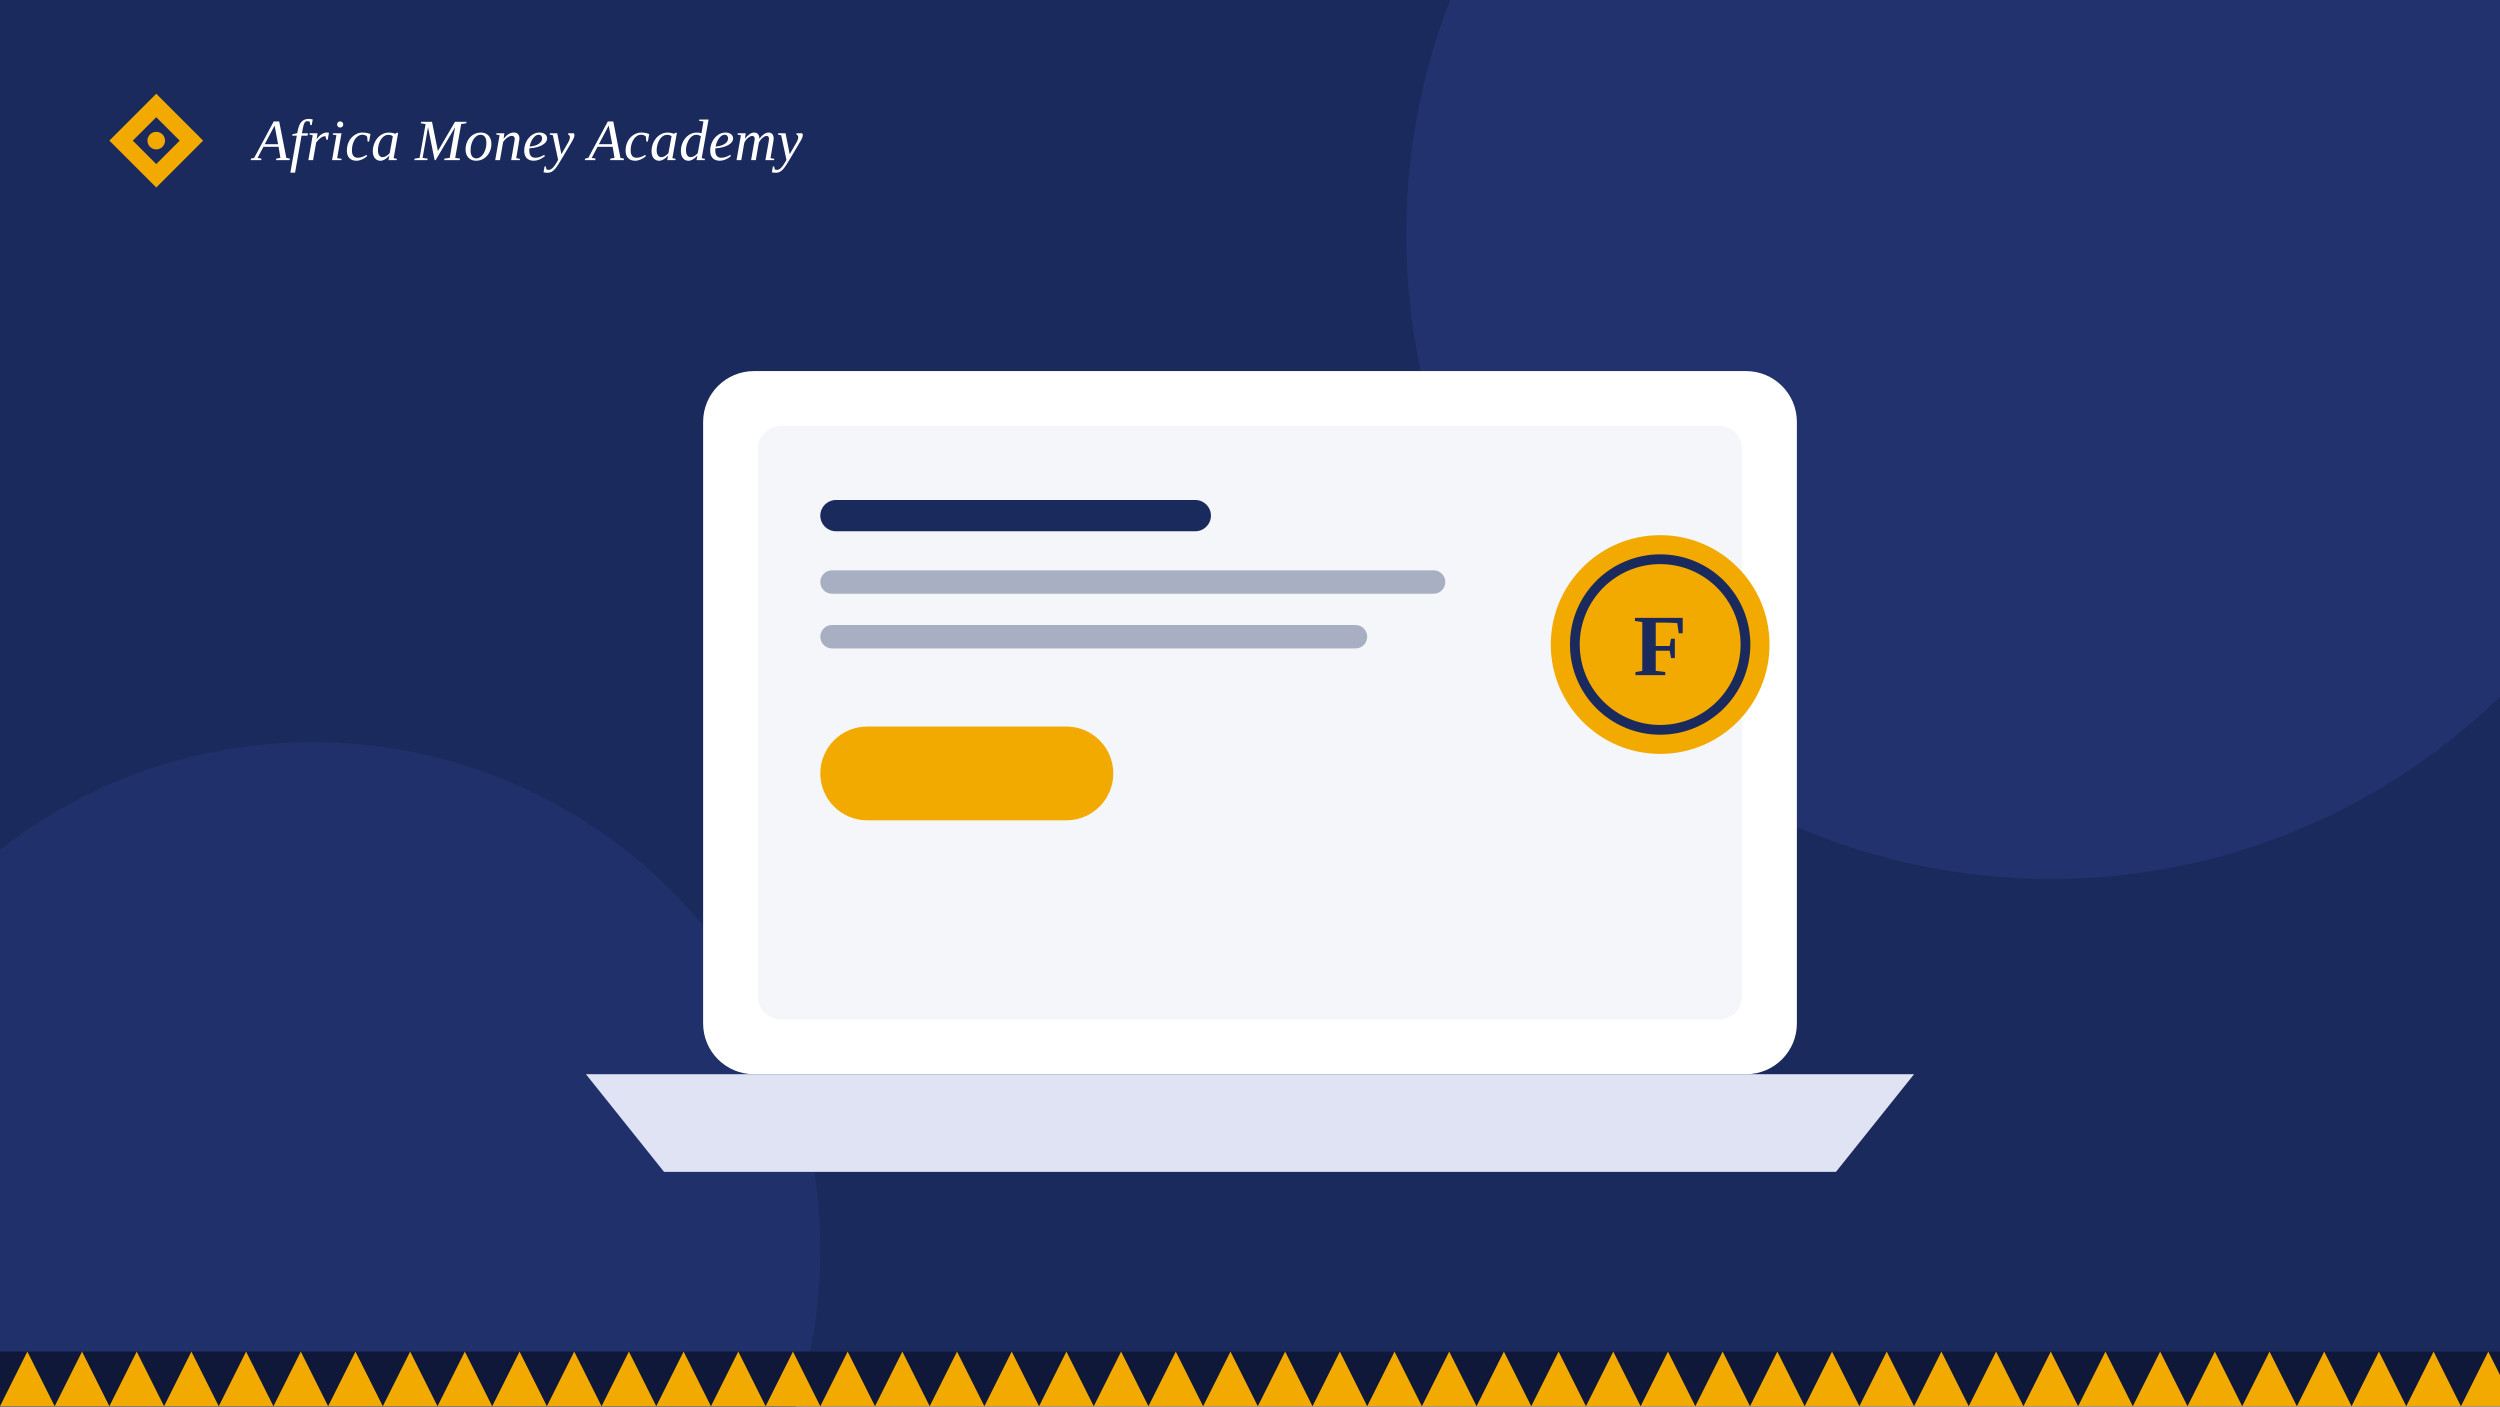
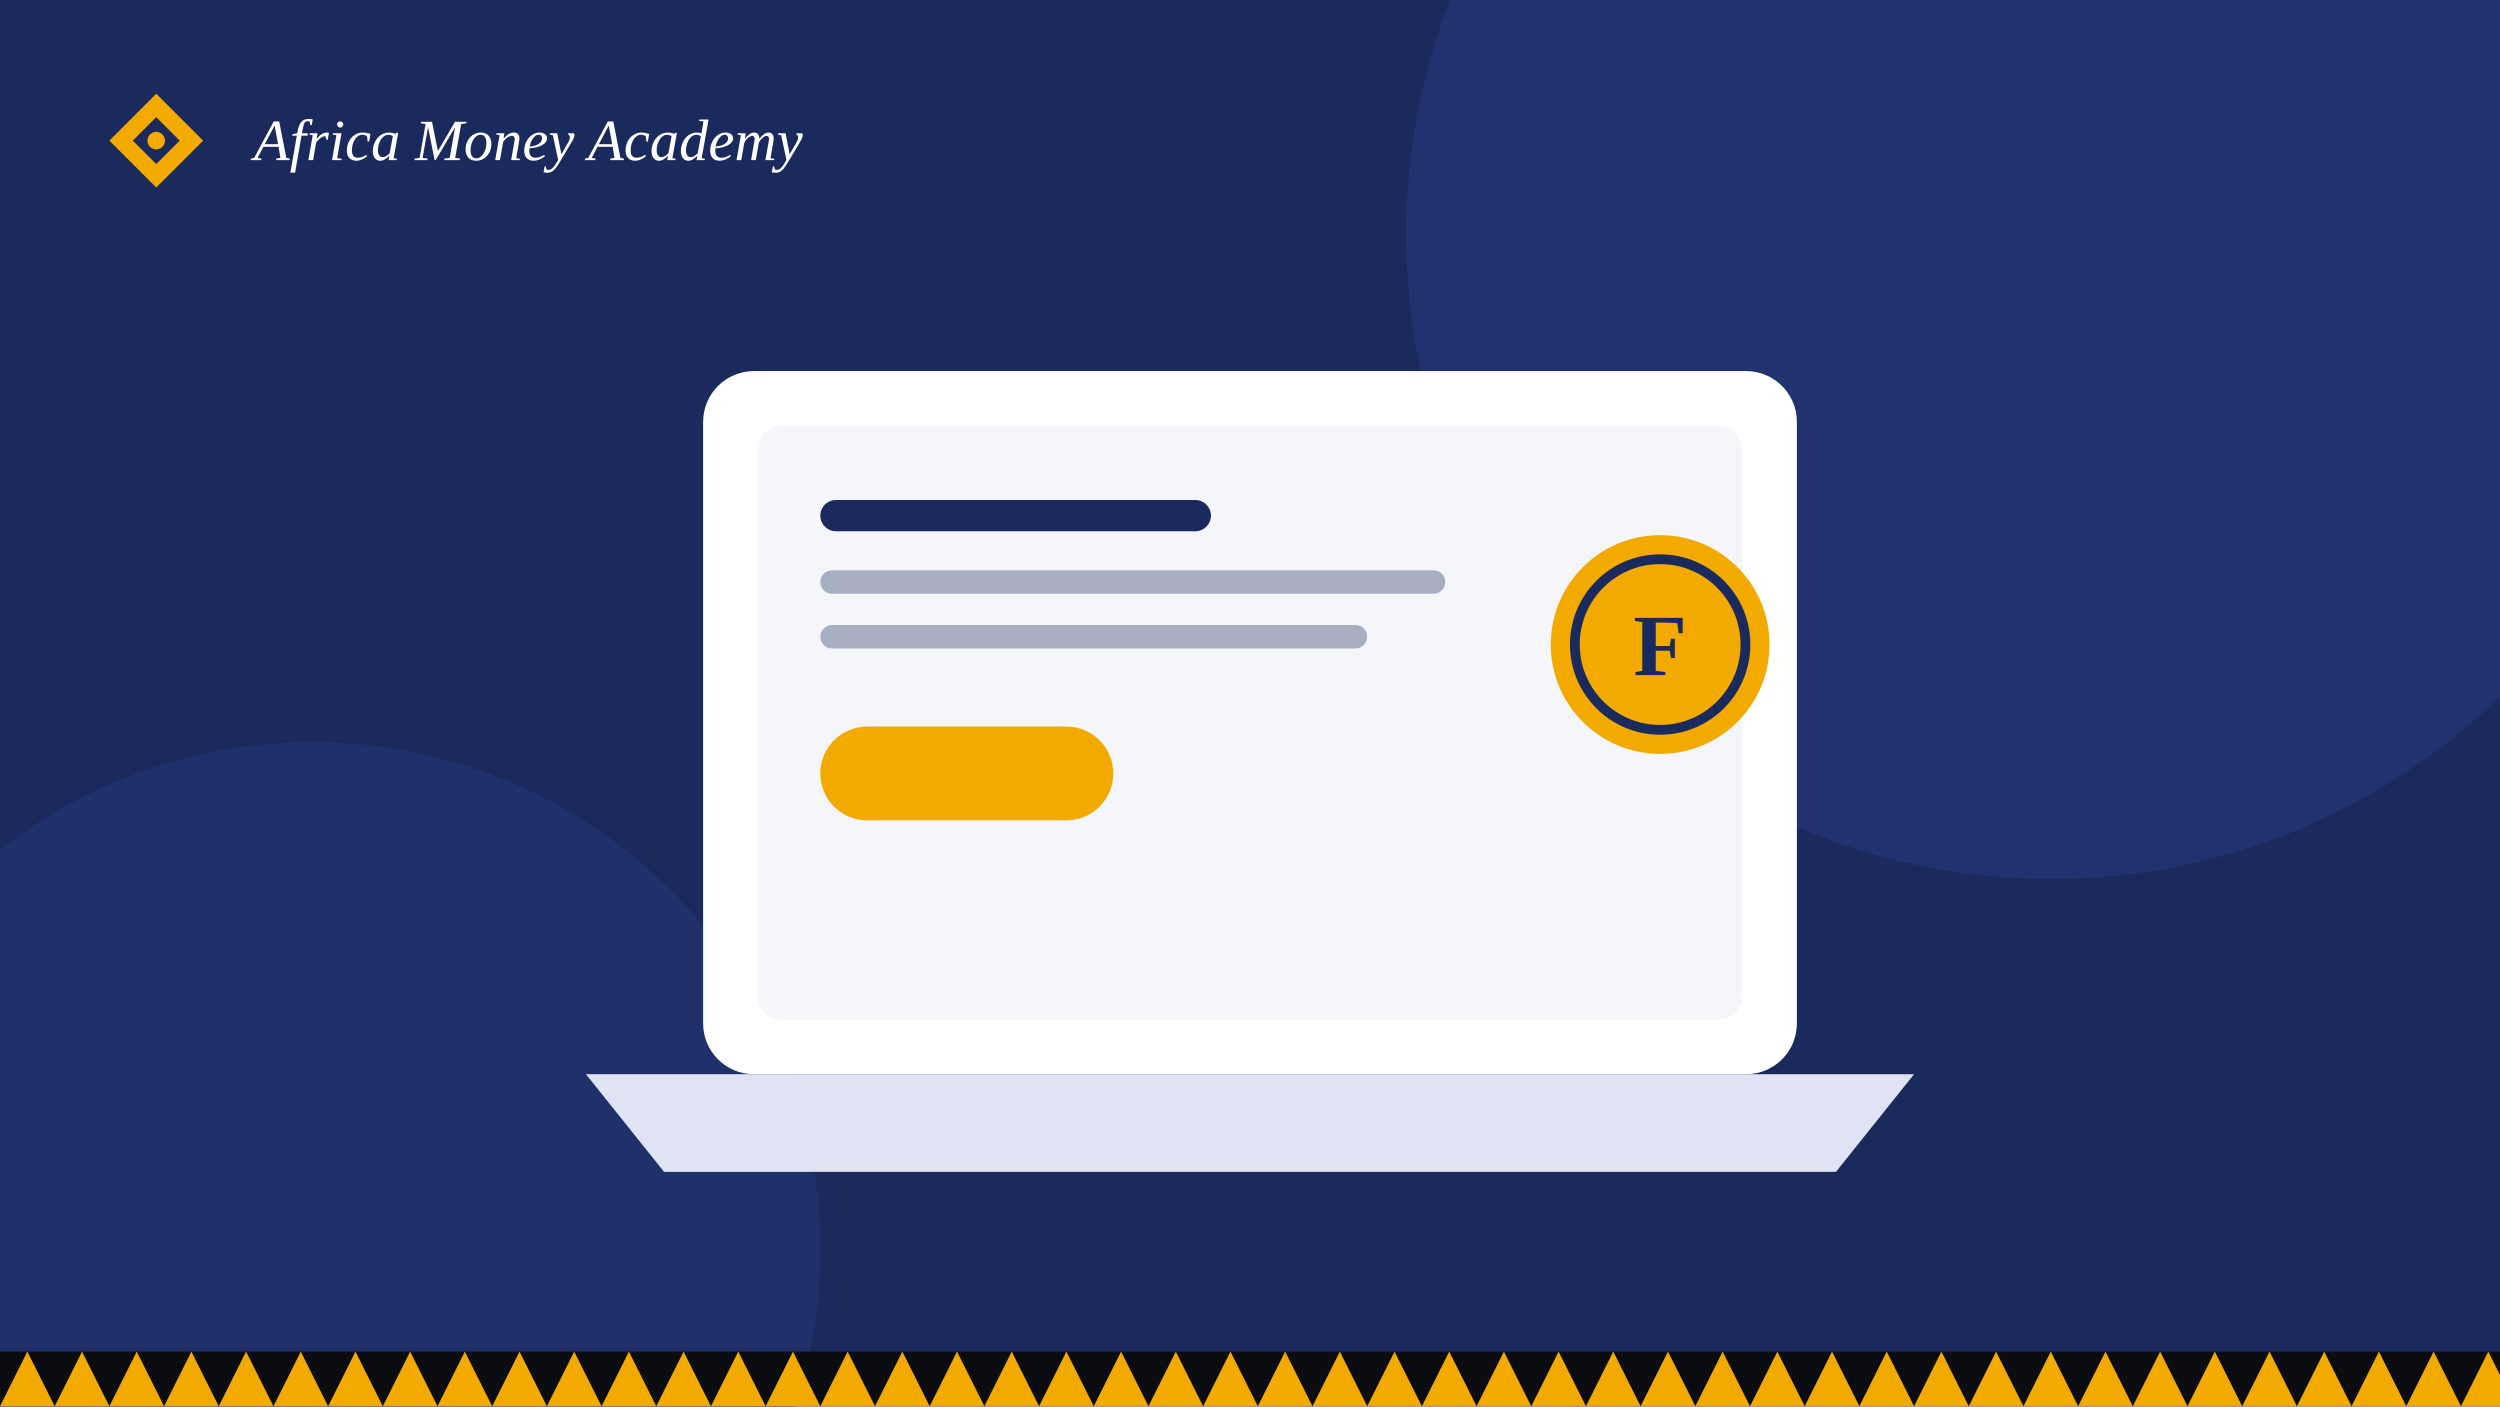
<svg xmlns="http://www.w3.org/2000/svg" viewBox="0 0 1280 720" role="img" aria-hidden="true">
  <rect width="1280" height="720" fill="#1b2a5c" />
  <circle cx="1050" cy="120" r="330" fill="#26397f" opacity=".55" />
  <circle cx="160" cy="640" r="260" fill="#26397f" opacity=".4" />
  <rect x="360" y="190" width="560" height="360" rx="26" fill="#fff" />
  <rect x="388" y="218" width="504" height="304" rx="12" fill="#f5f6fa" />
  <rect x="420" y="256" width="200" height="16" rx="8" fill="#1b2a5c" />
  <rect x="420" y="292" width="320" height="12" rx="6" fill="#1b2a5c" opacity=".35" />
  <rect x="420" y="320" width="280" height="12" rx="6" fill="#1b2a5c" opacity=".35" />
  <rect x="420" y="372" width="150" height="48" rx="24" fill="#f2a900" />
  <path d="M300 550h680l-40 50H340Z" fill="#dfe3f3" />
  <circle cx="850" cy="330" r="56" fill="#f2a900" />
  <circle cx="850" cy="330" r="43.68" fill="none" stroke="#1b2a5c" stroke-width="5" />
  <text x="850" y="345.68" text-anchor="middle" font-family="Georgia,'Times New Roman',serif" font-size="44.8" font-weight="700" fill="#1b2a5c">F</text>
-   <rect x="0" y="692" width="1280" height="28" fill="#0f1838" />
+   <rect x="0" y="692" width="1280" height="28" fill="#0b0c10" />
  <path d="M0 720 l14.0 -28 l14.0 28Z" fill="#f2a900" />
  <path d="M28 720 l14.0 -28 l14.0 28Z" fill="#f2a900" />
  <path d="M56 720 l14.0 -28 l14.0 28Z" fill="#f2a900" />
  <path d="M84 720 l14.0 -28 l14.0 28Z" fill="#f2a900" />
  <path d="M112 720 l14.0 -28 l14.0 28Z" fill="#f2a900" />
  <path d="M140 720 l14.0 -28 l14.0 28Z" fill="#f2a900" />
  <path d="M168 720 l14.0 -28 l14.0 28Z" fill="#f2a900" />
  <path d="M196 720 l14.0 -28 l14.0 28Z" fill="#f2a900" />
  <path d="M224 720 l14.0 -28 l14.0 28Z" fill="#f2a900" />
  <path d="M252 720 l14.0 -28 l14.0 28Z" fill="#f2a900" />
  <path d="M280 720 l14.0 -28 l14.0 28Z" fill="#f2a900" />
  <path d="M308 720 l14.0 -28 l14.0 28Z" fill="#f2a900" />
  <path d="M336 720 l14.0 -28 l14.0 28Z" fill="#f2a900" />
  <path d="M364 720 l14.0 -28 l14.0 28Z" fill="#f2a900" />
  <path d="M392 720 l14.0 -28 l14.0 28Z" fill="#f2a900" />
  <path d="M420 720 l14.0 -28 l14.0 28Z" fill="#f2a900" />
  <path d="M448 720 l14.0 -28 l14.0 28Z" fill="#f2a900" />
  <path d="M476 720 l14.0 -28 l14.0 28Z" fill="#f2a900" />
  <path d="M504 720 l14.0 -28 l14.0 28Z" fill="#f2a900" />
  <path d="M532 720 l14.0 -28 l14.0 28Z" fill="#f2a900" />
  <path d="M560 720 l14.0 -28 l14.0 28Z" fill="#f2a900" />
  <path d="M588 720 l14.0 -28 l14.0 28Z" fill="#f2a900" />
  <path d="M616 720 l14.0 -28 l14.0 28Z" fill="#f2a900" />
  <path d="M644 720 l14.0 -28 l14.0 28Z" fill="#f2a900" />
  <path d="M672 720 l14.0 -28 l14.0 28Z" fill="#f2a900" />
  <path d="M700 720 l14.0 -28 l14.0 28Z" fill="#f2a900" />
  <path d="M728 720 l14.0 -28 l14.0 28Z" fill="#f2a900" />
  <path d="M756 720 l14.0 -28 l14.0 28Z" fill="#f2a900" />
  <path d="M784 720 l14.0 -28 l14.0 28Z" fill="#f2a900" />
  <path d="M812 720 l14.0 -28 l14.0 28Z" fill="#f2a900" />
  <path d="M840 720 l14.0 -28 l14.0 28Z" fill="#f2a900" />
  <path d="M868 720 l14.0 -28 l14.0 28Z" fill="#f2a900" />
  <path d="M896 720 l14.0 -28 l14.0 28Z" fill="#f2a900" />
  <path d="M924 720 l14.0 -28 l14.0 28Z" fill="#f2a900" />
  <path d="M952 720 l14.0 -28 l14.0 28Z" fill="#f2a900" />
  <path d="M980 720 l14.0 -28 l14.0 28Z" fill="#f2a900" />
  <path d="M1008 720 l14.0 -28 l14.0 28Z" fill="#f2a900" />
  <path d="M1036 720 l14.0 -28 l14.0 28Z" fill="#f2a900" />
  <path d="M1064 720 l14.0 -28 l14.0 28Z" fill="#f2a900" />
  <path d="M1092 720 l14.0 -28 l14.0 28Z" fill="#f2a900" />
  <path d="M1120 720 l14.0 -28 l14.0 28Z" fill="#f2a900" />
  <path d="M1148 720 l14.0 -28 l14.0 28Z" fill="#f2a900" />
  <path d="M1176 720 l14.0 -28 l14.0 28Z" fill="#f2a900" />
  <path d="M1204 720 l14.0 -28 l14.0 28Z" fill="#f2a900" />
  <path d="M1232 720 l14.0 -28 l14.0 28Z" fill="#f2a900" />
  <path d="M1260 720 l14.0 -28 l14.0 28Z" fill="#f2a900" />
  <path d="M1288 720 l14.0 -28 l14.0 28Z" fill="#f2a900" />
  <g transform="translate(48 40) scale(1)">
    <rect width="64" height="64" rx="16" fill="#1b2a5c" />
    <path d="M32 8 56 32 32 56 8 32Z" fill="#f2a900" />
    <path d="M32 20 44 32 32 44 20 32Z" fill="#1b2a5c" />
    <circle cx="32" cy="32" r="4.5" fill="#f2a900" />
  </g>
  <text x="130" y="82" font-family="Georgia,'Times New Roman',serif" font-size="30" font-style="italic" fill="#fff">Africa Money Academy</text>
</svg>
